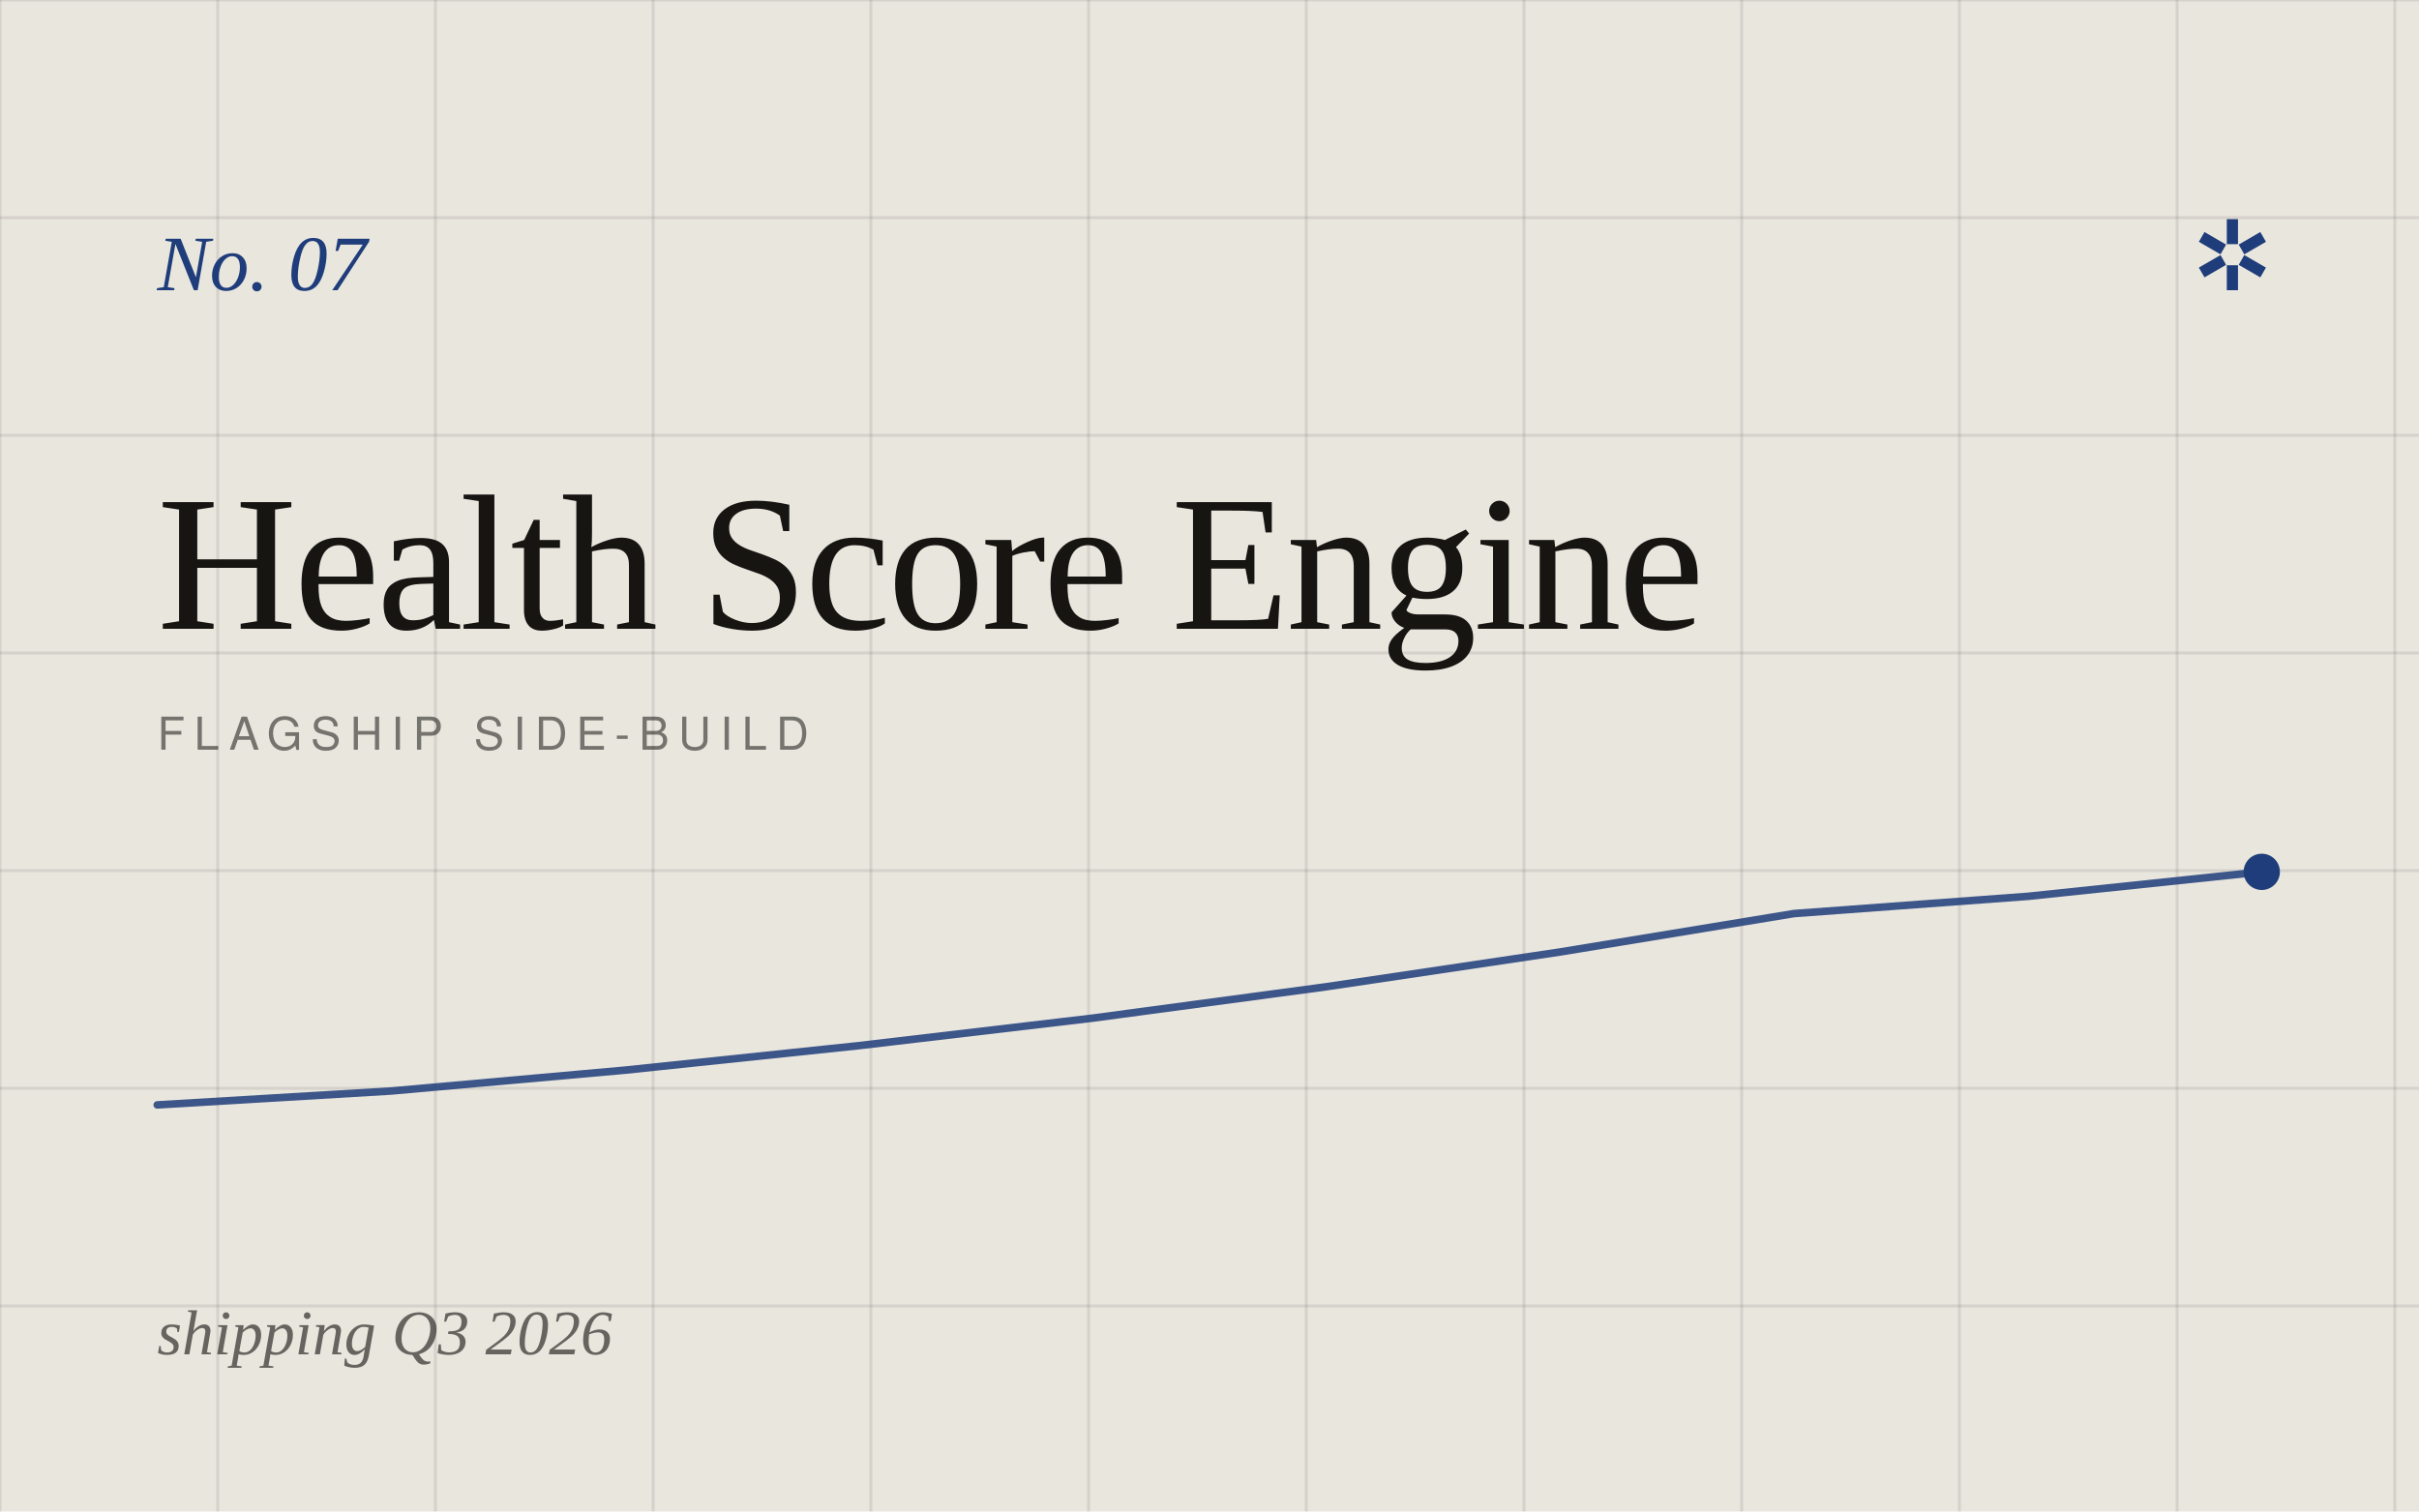
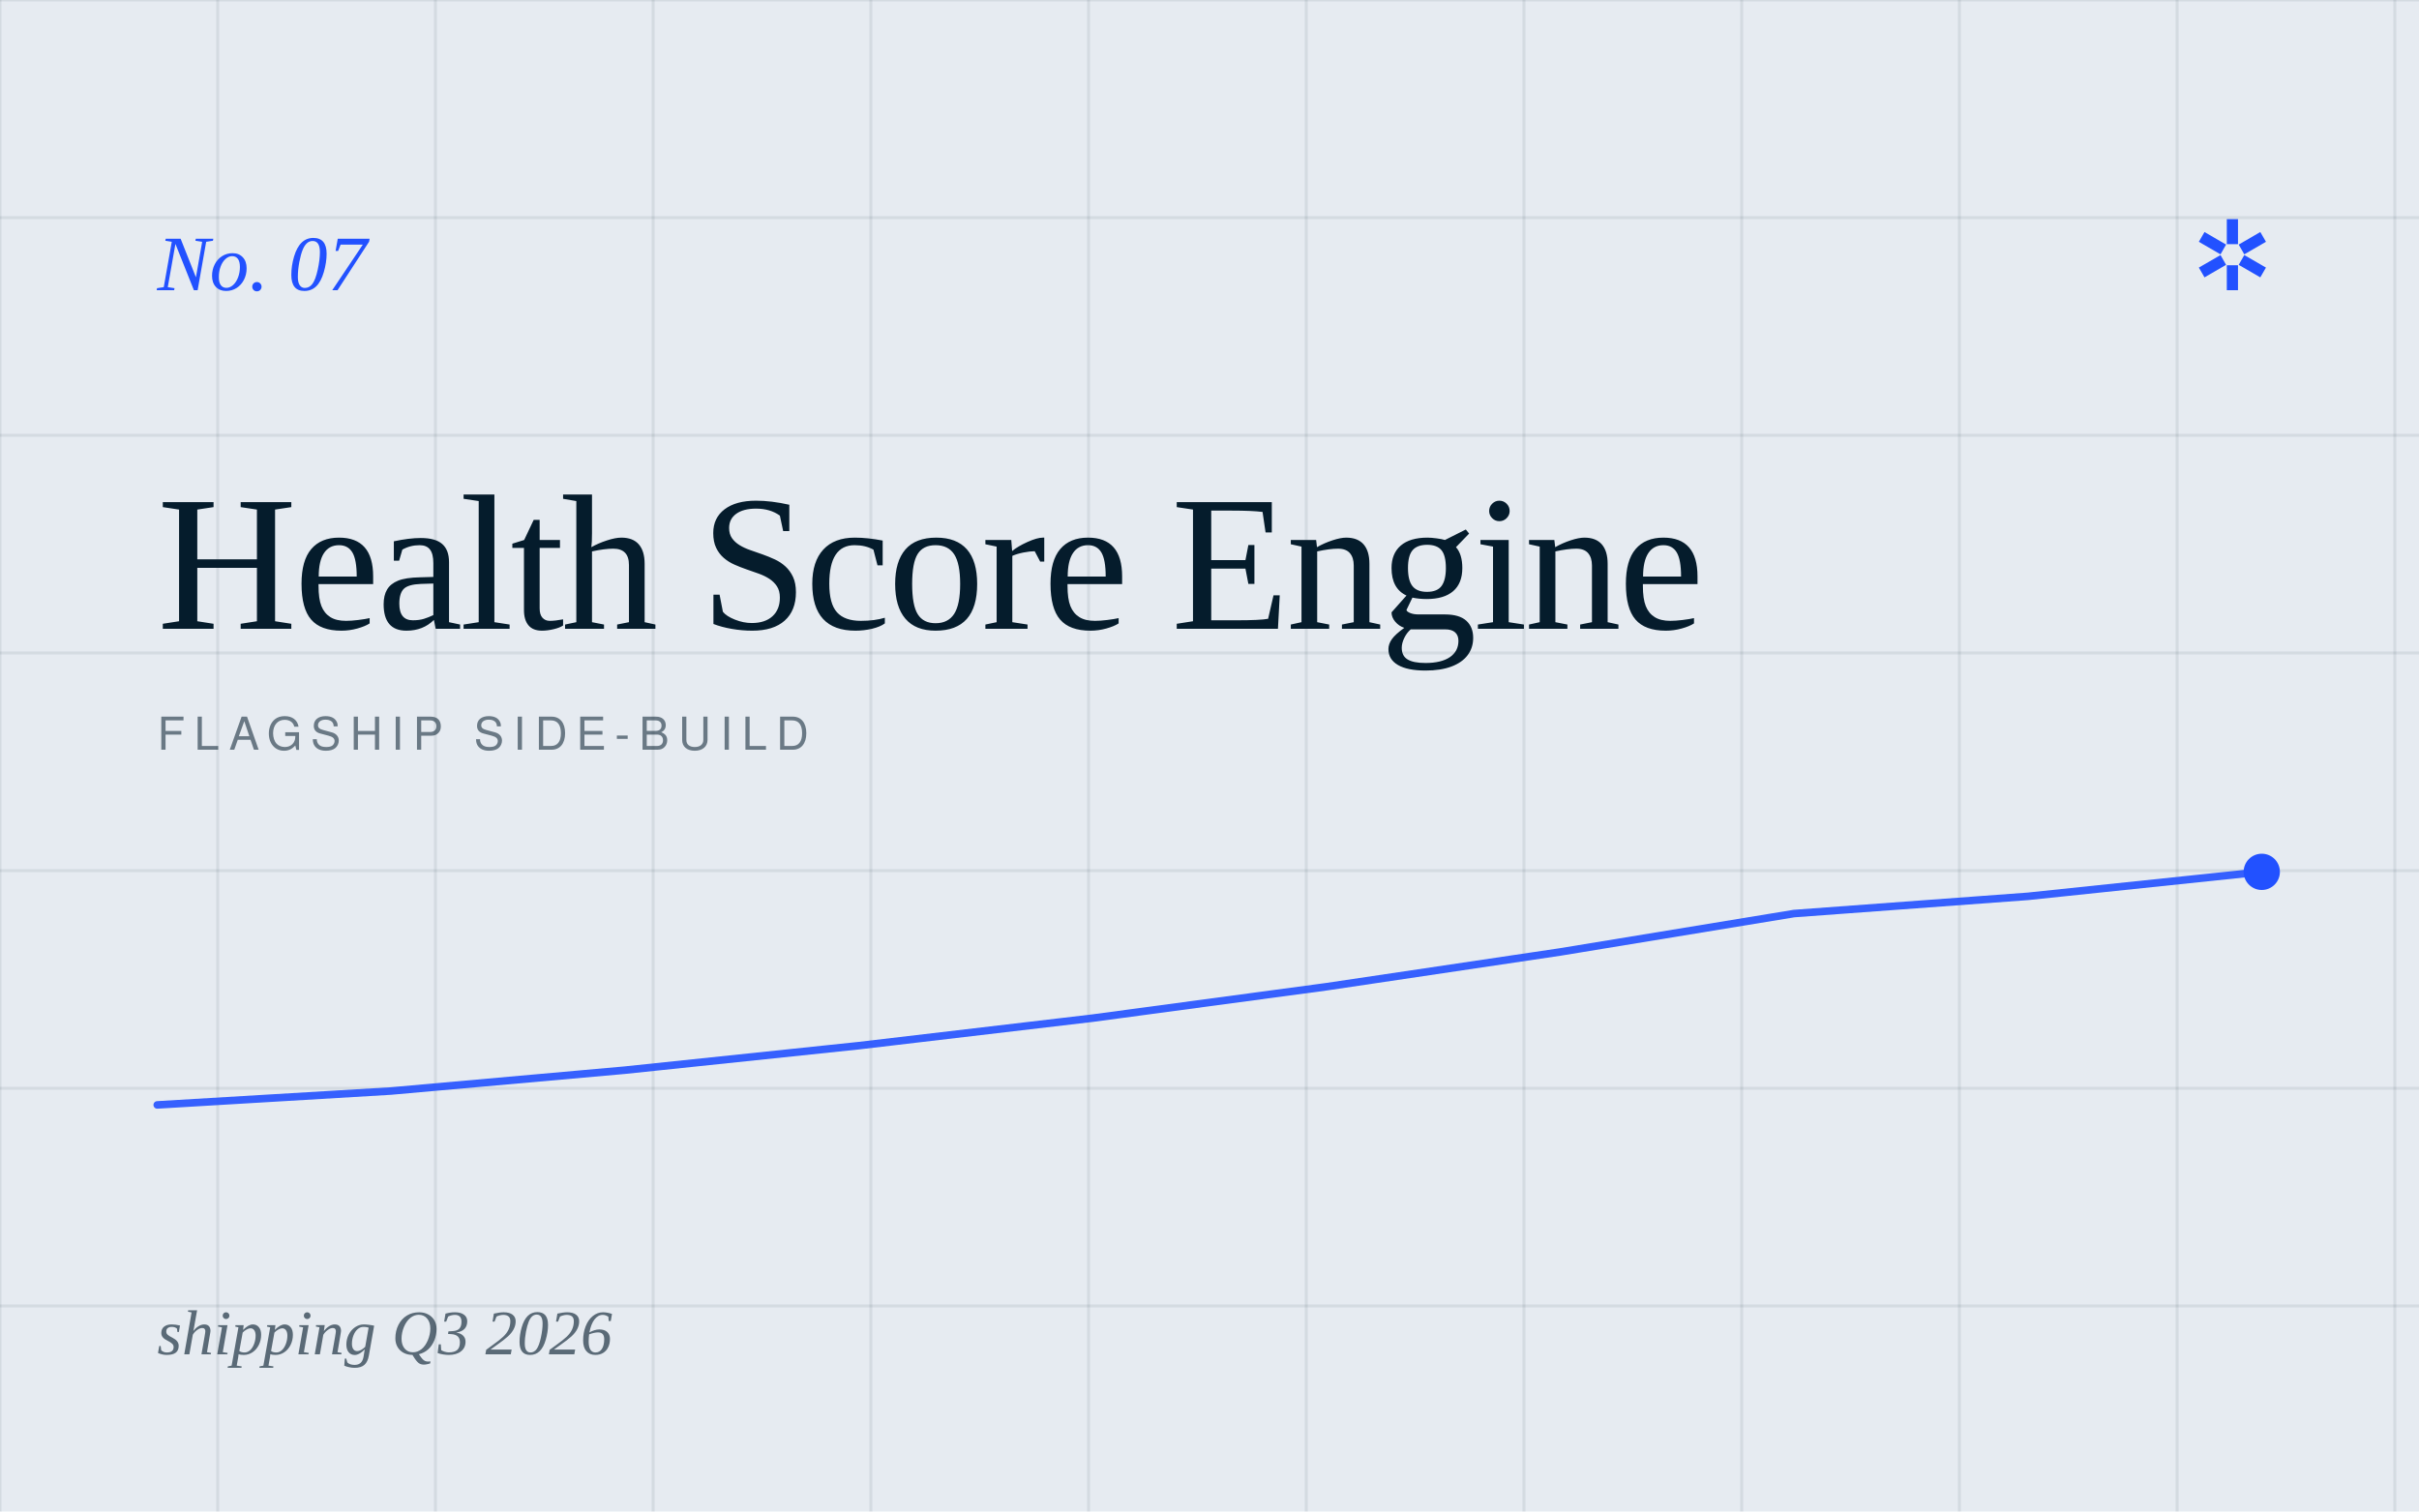
<svg xmlns="http://www.w3.org/2000/svg" viewBox="0 0 800 500" font-family="Georgia, 'Times New Roman', serif">
-   <rect width="800" height="500" fill="#E9E6DE" />
-   <g stroke="#171512" stroke-opacity="0.09" stroke-width="1">
+   <rect width="800" height="500" fill="#E6EBF1" />
+   <g stroke="#051C2C" stroke-opacity="0.08" stroke-width="1">
    <line x1="0" y1="0" x2="0" y2="500" />
    <line x1="72" y1="0" x2="72" y2="500" />
    <line x1="144" y1="0" x2="144" y2="500" />
    <line x1="216" y1="0" x2="216" y2="500" />
    <line x1="288" y1="0" x2="288" y2="500" />
    <line x1="360" y1="0" x2="360" y2="500" />
    <line x1="432" y1="0" x2="432" y2="500" />
    <line x1="504" y1="0" x2="504" y2="500" />
    <line x1="576" y1="0" x2="576" y2="500" />
    <line x1="648" y1="0" x2="648" y2="500" />
    <line x1="720" y1="0" x2="720" y2="500" />
    <line x1="792" y1="0" x2="792" y2="500" />
    <line x1="0" y1="0" x2="800" y2="0" />
    <line x1="0" y1="72" x2="800" y2="72" />
    <line x1="0" y1="144" x2="800" y2="144" />
    <line x1="0" y1="216" x2="800" y2="216" />
    <line x1="0" y1="288" x2="800" y2="288" />
    <line x1="0" y1="360" x2="800" y2="360" />
    <line x1="0" y1="432" x2="800" y2="432" />
  </g>
-   <polyline points="52.0,365.5 129.3,360.9 206.7,354.0 284.0,345.9 361.3,336.8 438.7,326.4 516.0,314.9 593.3,302.2 670.7,296.5 748.0,288.4" fill="none" stroke="#1f3d7a" stroke-width="2.5" stroke-linejoin="round" stroke-linecap="round" opacity="0.85" />
-   <circle cx="748.0" cy="288.4" r="6" fill="#1f3d7a" />
-   <text x="52" y="96" font-size="26" font-style="italic" fill="#1f3d7a">No. 07</text>
-   <text x="52" y="208" font-size="64" letter-spacing="-1" fill="#171512">Health Score Engine</text>
-   <text x="52" y="248" font-family="Helvetica, Arial, sans-serif" font-size="15" letter-spacing="3" fill="#171512" fill-opacity="0.55">FLAGSHIP SIDE-BUILD</text>
-   <text x="52" y="448" font-size="21" font-style="italic" fill="#171512" fill-opacity="0.62">shipping Q3 2026</text>
-   <text x="726" y="96" font-size="34" fill="#1f3d7a">✲</text>
+   <polyline points="52.0,365.5 129.3,360.9 206.7,354.0 284.0,345.9 361.3,336.8 438.7,326.4 516.0,314.9 593.3,302.2 670.7,296.5 748.0,288.4" fill="none" stroke="#2251FF" stroke-width="2.5" stroke-linejoin="round" stroke-linecap="round" opacity="0.9" />
+   <circle cx="748.0" cy="288.4" r="6" fill="#2251FF" />
+   <text x="52" y="96" font-size="26" font-style="italic" fill="#2251FF">No. 07</text>
+   <text x="52" y="208" font-size="64" letter-spacing="-1" fill="#051C2C">Health Score Engine</text>
+   <text x="52" y="248" font-family="Helvetica, Arial, sans-serif" font-size="15" letter-spacing="3" fill="#051C2C" fill-opacity="0.55">FLAGSHIP SIDE-BUILD</text>
+   <text x="52" y="448" font-size="21" font-style="italic" fill="#051C2C" fill-opacity="0.62">shipping Q3 2026</text>
+   <text x="726" y="96" font-size="34" fill="#2251FF">✲</text>
</svg>
